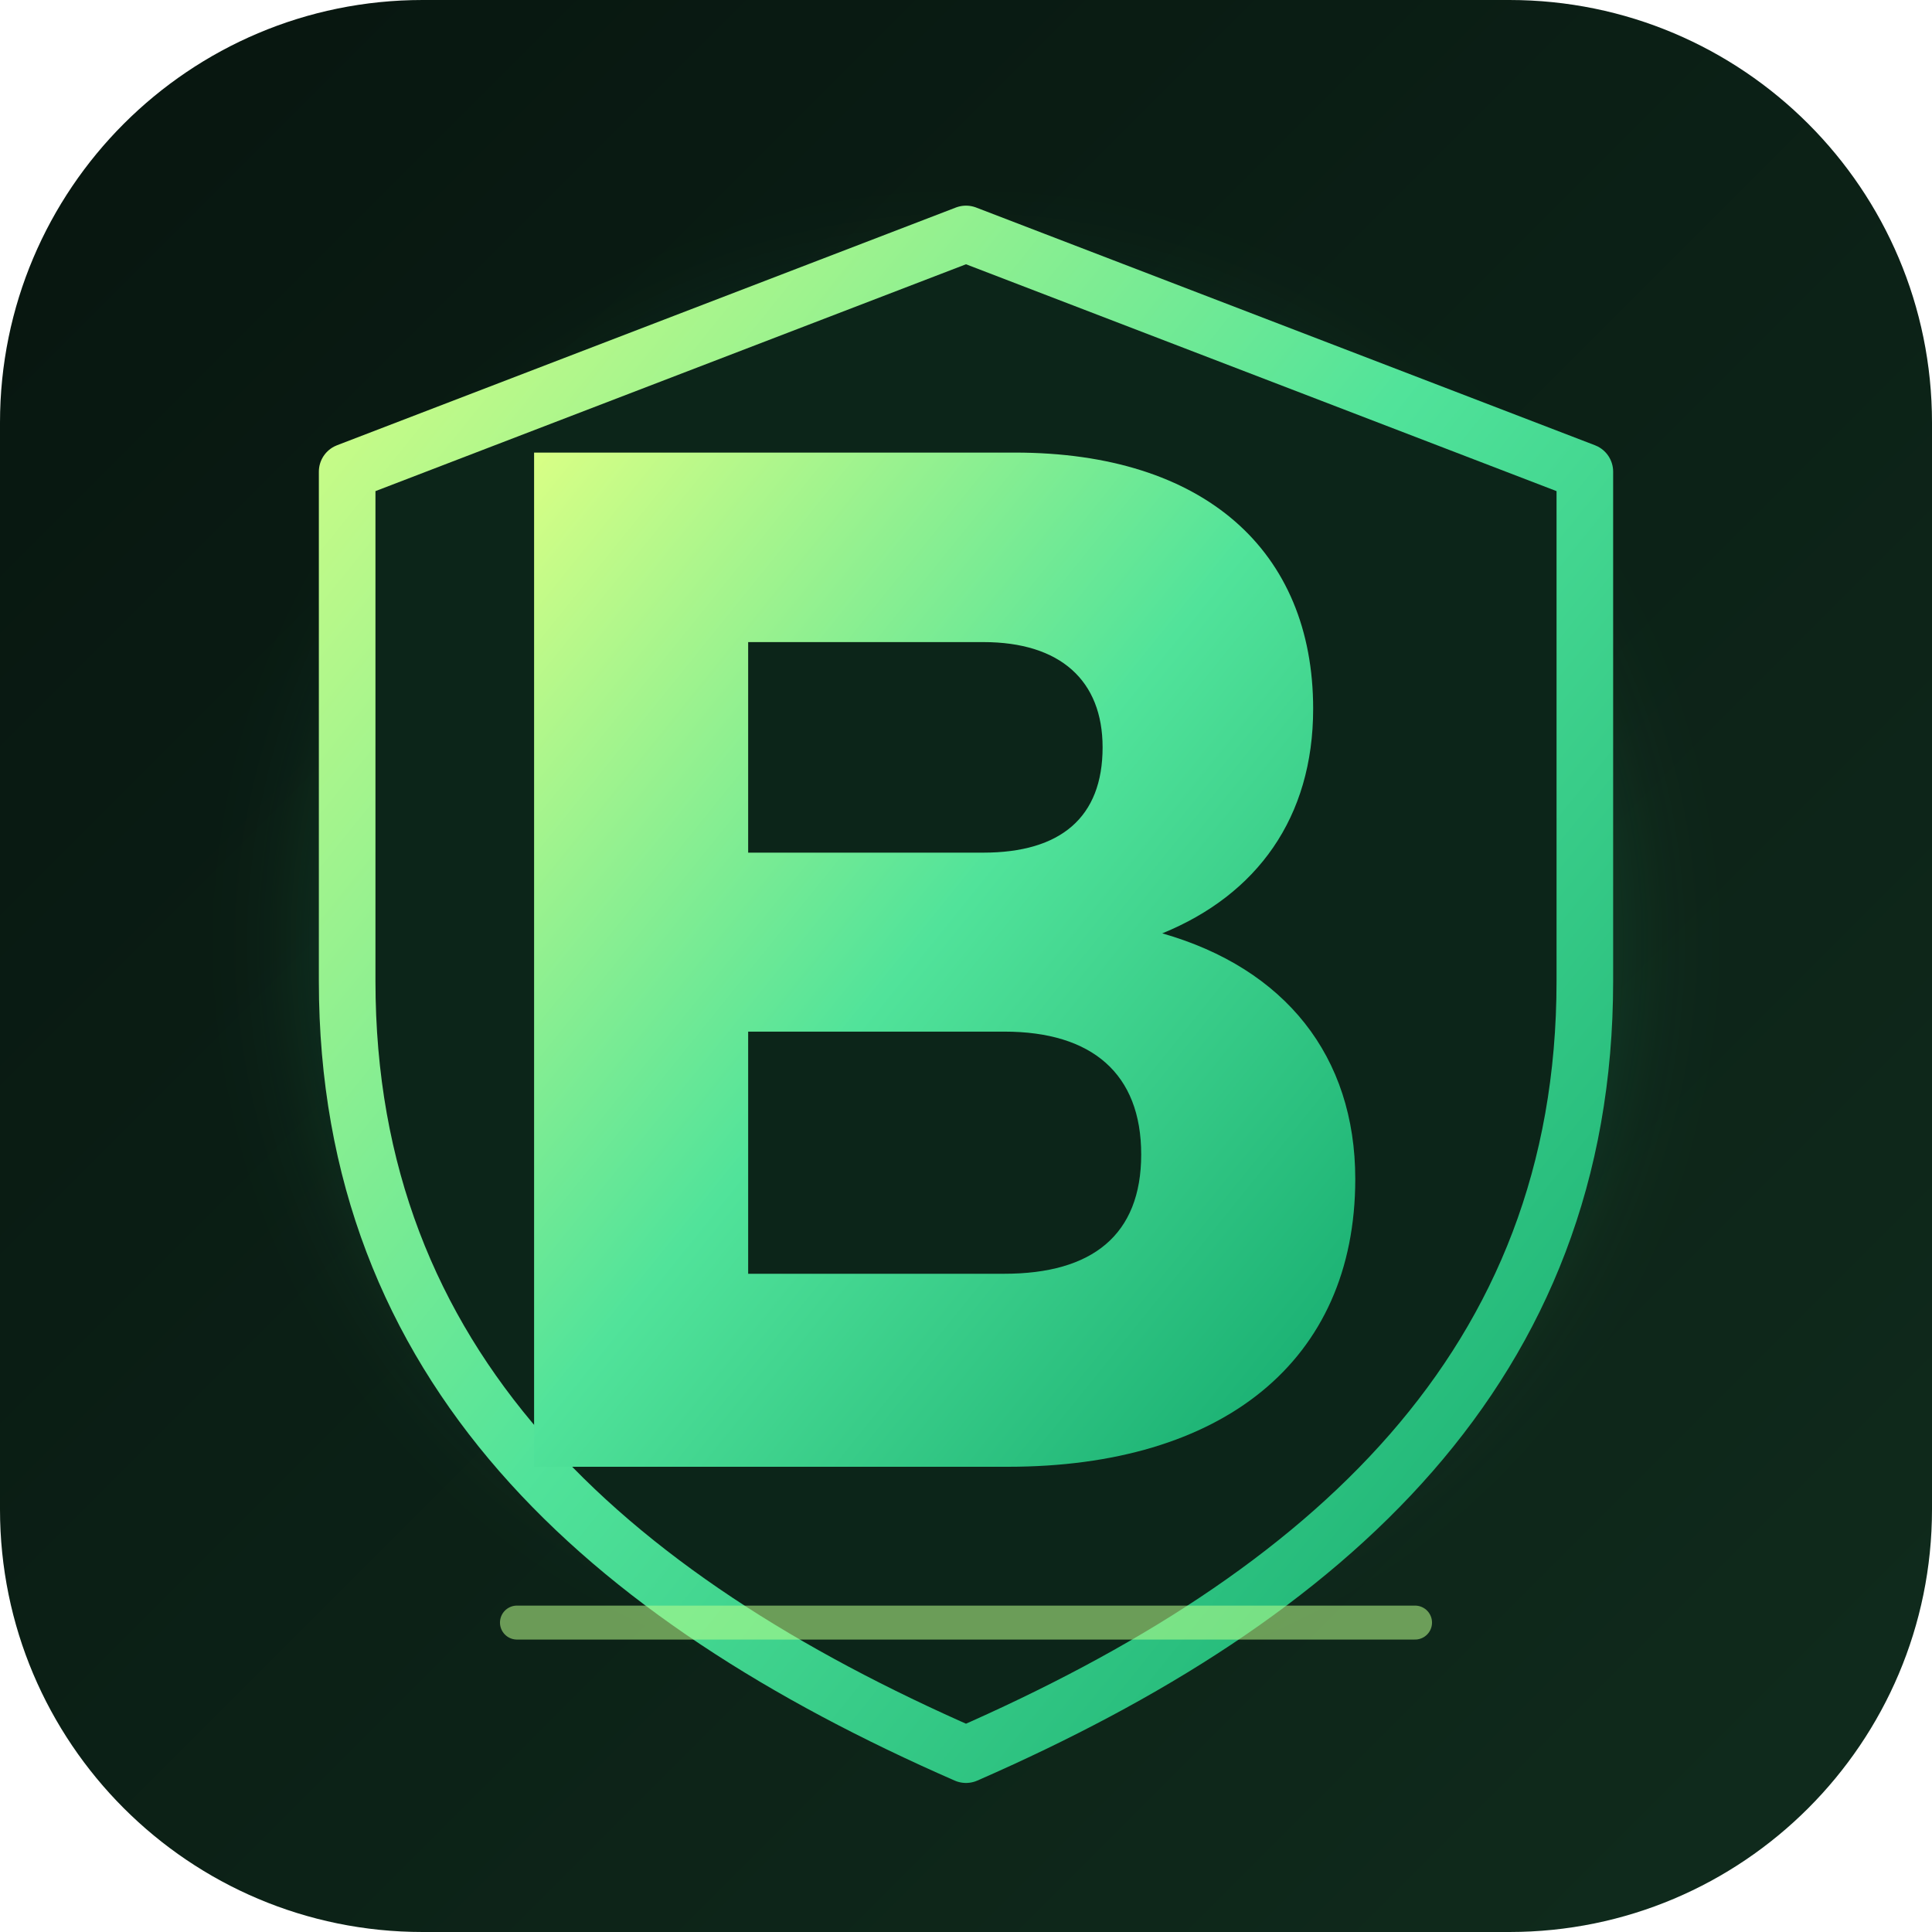
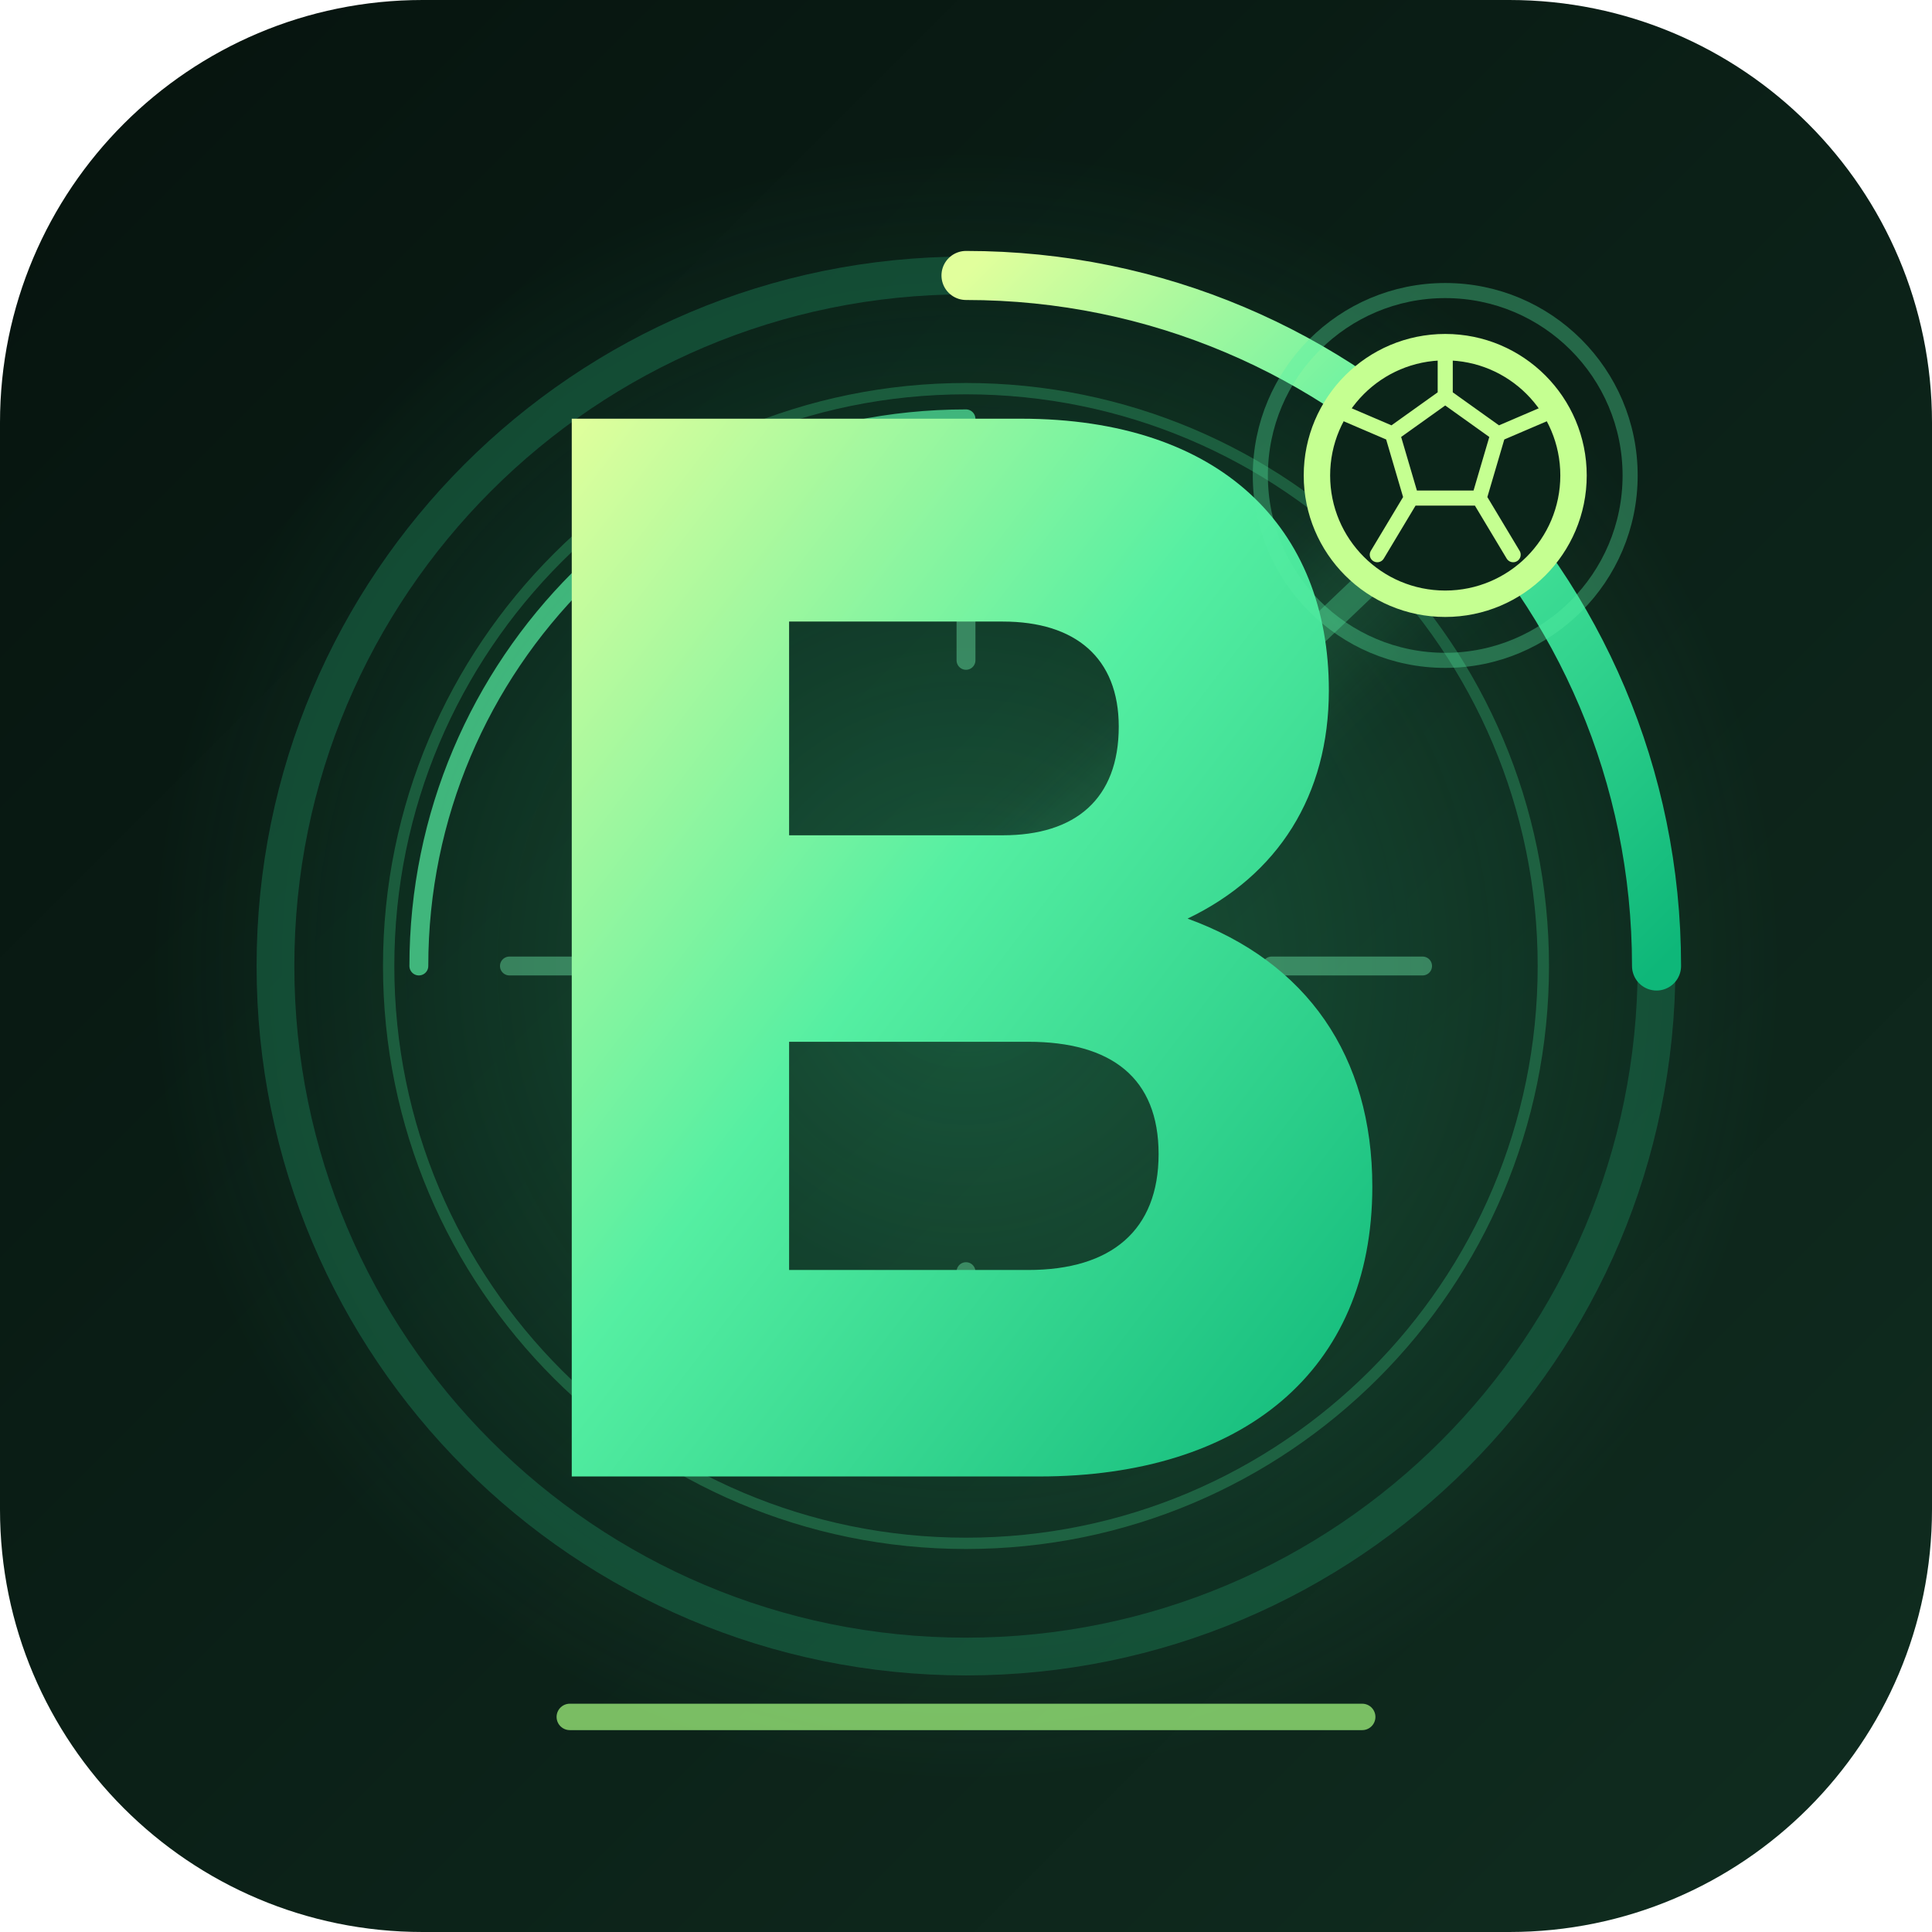
<svg xmlns="http://www.w3.org/2000/svg" viewBox="0 0 512 512">
  <defs>
    <linearGradient id="bg" x1="0" y1="0" x2="1" y2="1">
-       <stop stop-color="#07150f" />
-       <stop offset="1" stop-color="#102c1d" />
+       <stop stop-color="#06130e" />
+       <stop offset="1" stop-color="#102d20" />
    </linearGradient>
-     <linearGradient id="green" x1="0" y1="0" x2="1" y2="1">
-       <stop stop-color="#d8ff85" />
-       <stop offset=".48" stop-color="#51e39a" />
-       <stop offset="1" stop-color="#12a96d" />
+     <linearGradient id="neon" x1="0" y1="0" x2="1" y2="1">
+       <stop stop-color="#e1ff9c" />
+       <stop offset=".45" stop-color="#55efa2" />
+       <stop offset="1" stop-color="#0eb779" />
    </linearGradient>
-     <filter id="glow" x="-40%" y="-40%" width="180%" height="180%">
-       <feGaussianBlur stdDeviation="13" />
+     <radialGradient id="halo">
+       <stop stop-color="#3de79a" stop-opacity=".28" />
+       <stop offset="1" stop-color="#3de79a" stop-opacity="0" />
+     </radialGradient>
+     <filter id="glow" x="-60%" y="-60%" width="220%" height="220%">
+       <feGaussianBlur stdDeviation="9" />
    </filter>
  </defs>
  <rect width="512" height="512" rx="112" fill="url(#bg)" />
-   <circle cx="256" cy="250" r="174" fill="#38d987" opacity=".13" filter="url(#glow)" />
-   <path d="M256 62 420 125v135c0 102-68 163-164 205C160 423 92 362 92 260V125Z" fill="#0c2519" stroke="url(#green)" stroke-width="15" stroke-linejoin="round" />
-   <path d="M178 158h137c54 0 85 28 85 73 0 31-16 53-43 64 35 10 55 35 55 70 0 52-38 82-99 82H178Zm61 54v60h67c22 0 34-10 34-30 0-19-12-30-34-30Zm0 111v69h73c25 0 39-11 39-34 0-23-14-35-39-35Z" fill="url(#green)" transform="translate(-24 -27) scale(.93)" />
-   <path d="M137 430h238" stroke="#baff8c" stroke-width="9" stroke-linecap="round" opacity=".55" />
+   <circle cx="256" cy="256" r="220" fill="url(#halo)" />
+   <circle cx="256" cy="256" r="183" fill="none" stroke="#1a6e4b" stroke-width="10" opacity=".55" />
+   <circle cx="256" cy="256" r="153" fill="none" stroke="#42d98d" stroke-width="3" opacity=".28" />
+   <path d="M256 73 A183 183 0 0 1 439 256" fill="none" stroke="url(#neon)" stroke-width="13" stroke-linecap="round" />
+   <path d="M256 111 A145 145 0 0 0 111 256" fill="none" stroke="#55efa2" stroke-width="5" stroke-linecap="round" opacity=".7" />
+   <path d="M256 135 L256 175 M377 256 L337 256 M256 377 L256 337 M135 256 L175 256" stroke="#74f5b1" stroke-width="5" stroke-linecap="round" opacity=".4" />
+   <path d="M256 256 L385 133" stroke="#55efa2" stroke-width="7" stroke-linecap="round" opacity=".32" />
+   <path d="M256 256 L385 133" stroke="#55efa2" stroke-width="24" stroke-linecap="round" opacity=".1" filter="url(#glow)" />
+   <path d="M162 151 H286 C341 151 371 181 371 226 C371 255 357 277 332 289 C365 301 383 327 383 363 C383 414 347 443 291 443 H162 Z M222 207 V266 H281 C301 266 313 256 313 236 C313 217 301 207 281 207 Z M222 323 V386 H288 C311 386 324 375 324 354 C324 333 311 323 288 323 Z" fill="url(#neon)" transform="translate(-4 -34) scale(.96)" />
+   <circle cx="383" cy="126" r="34" fill="#0b2419" stroke="#c5ff91" stroke-width="7" />
+   <path d="M383 105 L397 115 L392 132 L374 132 L369 115 Z M383 105 L383 92 M397 115 L411 109 M392 132 L401 147 M374 132 L365 147 M369 115 L355 109" fill="none" stroke="#c5ff91" stroke-width="4" stroke-linecap="round" stroke-linejoin="round" />
+   <circle cx="383" cy="126" r="49" fill="none" stroke="#55efa2" stroke-width="4" opacity=".35" />
+   <path d="M151 455 H361" stroke="#a8ff83" stroke-width="7" stroke-linecap="round" opacity=".7" />
</svg>
